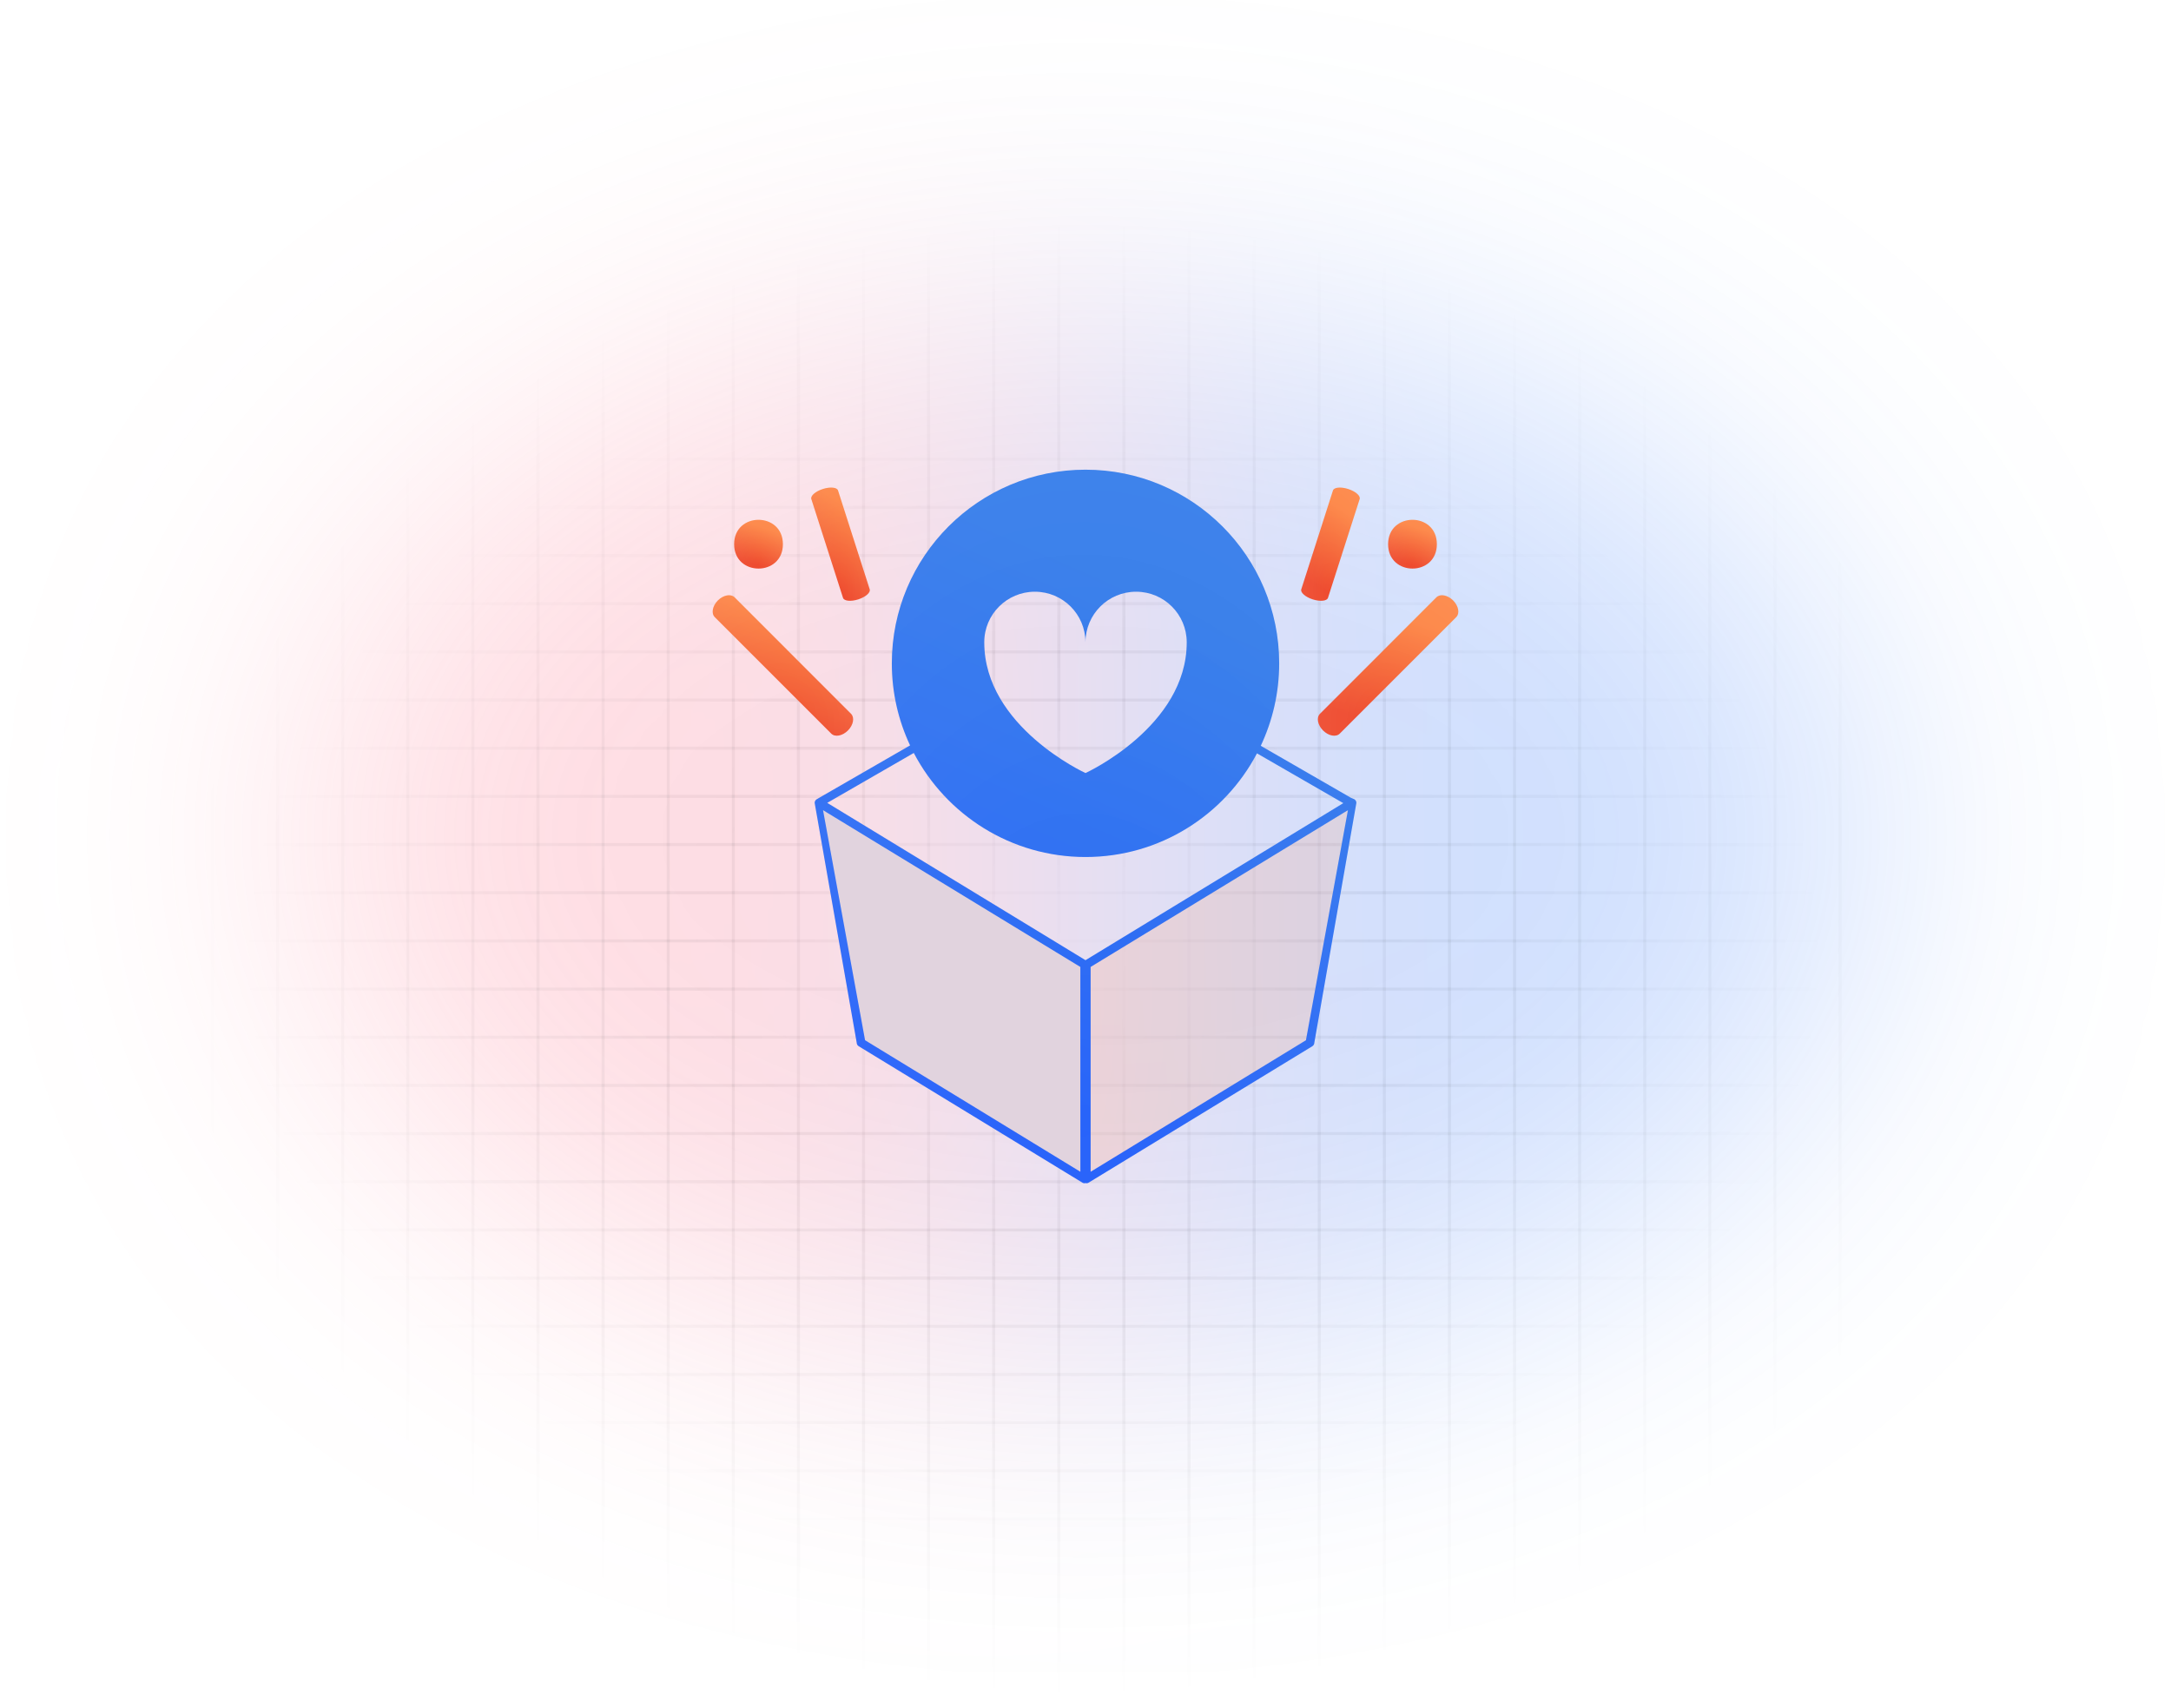
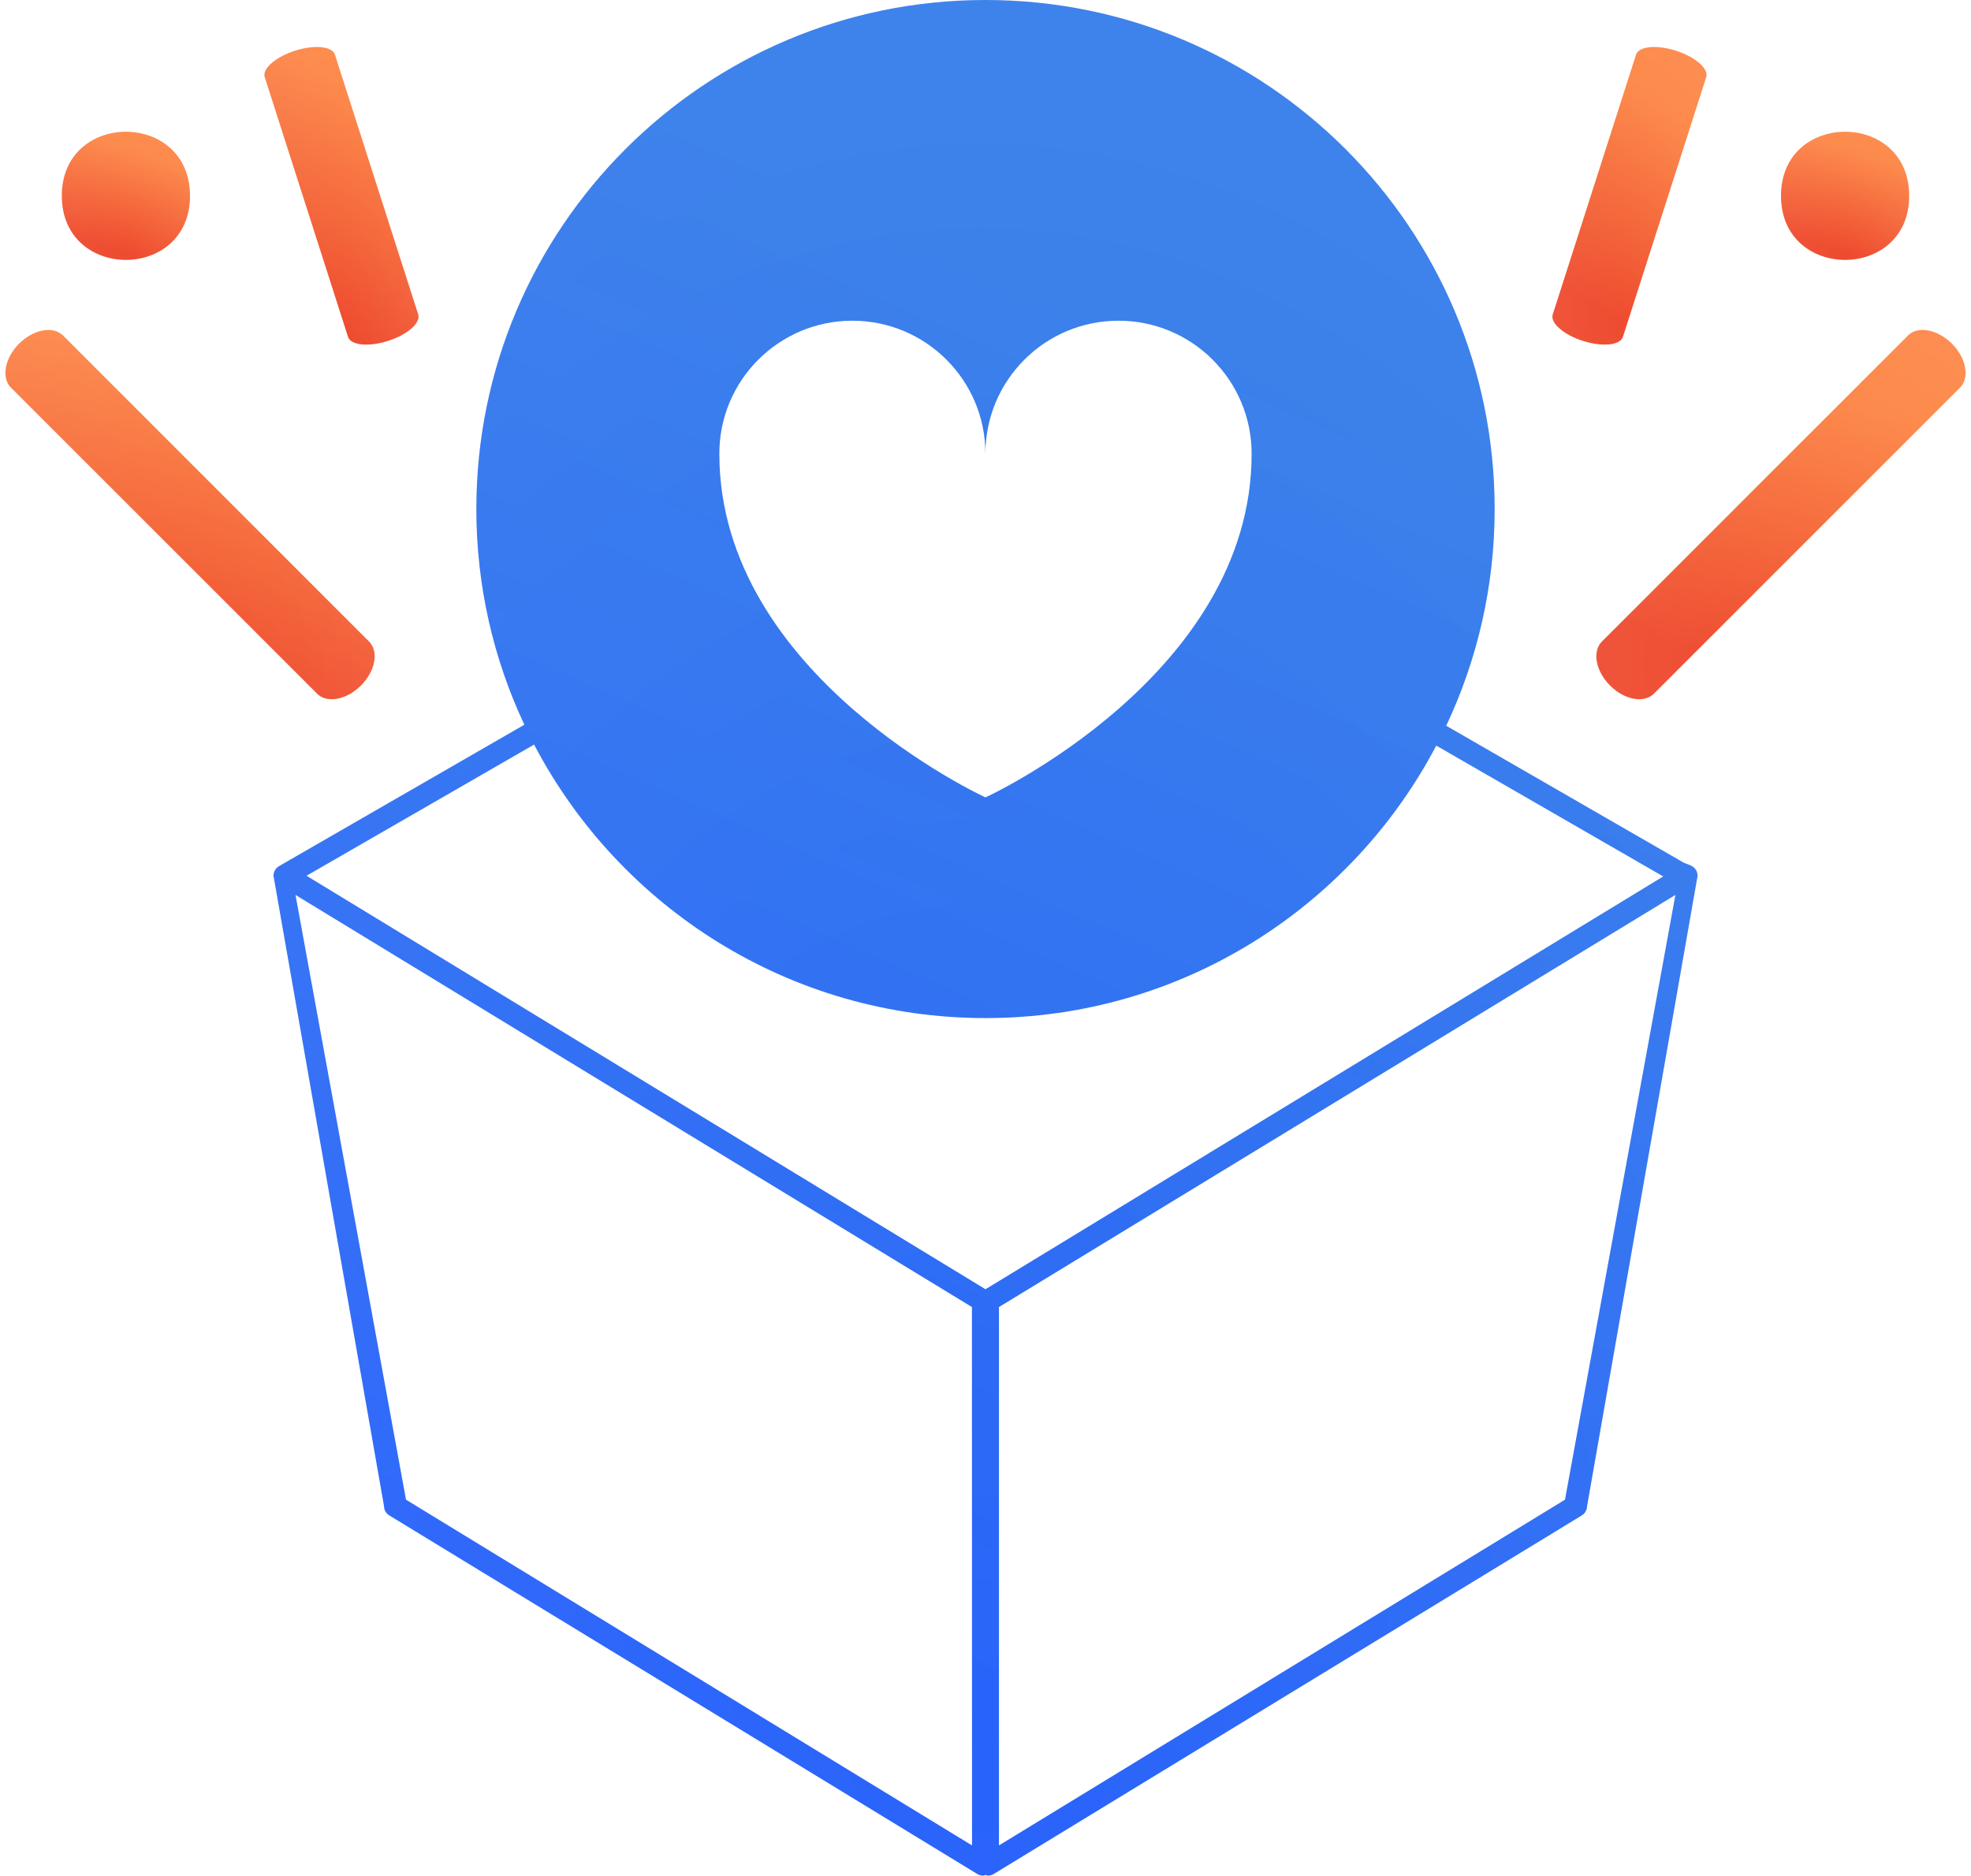
- <svg xmlns="http://www.w3.org/2000/svg" width="721" height="567" viewBox="0 0 721 567" fill="none">
-   <mask id="mask0_60_2273" style="mask-type:alpha" maskUnits="userSpaceOnUse" x="56" y="70" width="609" height="497">
-     <rect x="56" y="70" width="609" height="497" fill="url(#paint0_radial_60_2273)" />
-   </mask>
-   <g mask="url(#mask0_60_2273)">
-     <line x1="70.566" y1="70" x2="70.566" y2="567" stroke="black" stroke-opacity="0.1" />
-     <line x1="92.188" y1="70" x2="92.188" y2="567" stroke="black" stroke-opacity="0.1" />
-     <line x1="113.81" y1="70" x2="113.81" y2="567" stroke="black" stroke-opacity="0.1" />
-     <line x1="135.431" y1="70" x2="135.431" y2="567" stroke="black" stroke-opacity="0.1" />
-     <line x1="157.052" y1="70" x2="157.052" y2="567" stroke="black" stroke-opacity="0.1" />
-     <line x1="178.673" y1="70" x2="178.673" y2="567" stroke="black" stroke-opacity="0.1" />
-     <line x1="200.294" y1="70" x2="200.294" y2="567" stroke="black" stroke-opacity="0.1" />
-     <line x1="221.916" y1="70" x2="221.916" y2="567" stroke="black" stroke-opacity="0.1" />
-     <line x1="243.537" y1="70" x2="243.537" y2="567" stroke="black" stroke-opacity="0.1" />
-     <line x1="265.158" y1="70" x2="265.158" y2="567" stroke="black" stroke-opacity="0.1" />
-     <line x1="286.779" y1="70" x2="286.779" y2="567" stroke="black" stroke-opacity="0.1" />
-     <line x1="308.401" y1="70" x2="308.401" y2="567" stroke="black" stroke-opacity="0.1" />
-     <line x1="330.022" y1="70" x2="330.022" y2="567" stroke="black" stroke-opacity="0.1" />
-     <line x1="351.644" y1="70" x2="351.644" y2="567" stroke="black" stroke-opacity="0.1" />
-     <line x1="373.265" y1="70" x2="373.265" y2="567" stroke="black" stroke-opacity="0.1" />
-     <line x1="394.886" y1="70" x2="394.886" y2="567" stroke="black" stroke-opacity="0.1" />
-     <line x1="416.508" y1="70" x2="416.508" y2="567" stroke="black" stroke-opacity="0.1" />
-     <line x1="438.129" y1="70" x2="438.129" y2="567" stroke="black" stroke-opacity="0.1" />
-     <line x1="459.75" y1="70" x2="459.75" y2="567" stroke="black" stroke-opacity="0.1" />
-     <line x1="481.372" y1="70" x2="481.372" y2="567" stroke="black" stroke-opacity="0.1" />
-     <line x1="502.993" y1="70" x2="502.993" y2="567" stroke="black" stroke-opacity="0.1" />
-     <line x1="524.614" y1="70" x2="524.614" y2="567" stroke="black" stroke-opacity="0.1" />
-     <line x1="546.235" y1="70" x2="546.235" y2="567" stroke="black" stroke-opacity="0.1" />
-     <line x1="567.856" y1="70" x2="567.856" y2="567" stroke="black" stroke-opacity="0.1" />
-     <line x1="589.478" y1="70" x2="589.478" y2="567" stroke="black" stroke-opacity="0.1" />
-     <line x1="611.099" y1="70" x2="611.099" y2="567" stroke="black" stroke-opacity="0.1" />
-   </g>
-   <mask id="mask1_60_2273" style="mask-type:alpha" maskUnits="userSpaceOnUse" x="75" y="117" width="536" height="403">
-     <rect x="75.644" y="520" width="403" height="534.953" transform="rotate(-90 75.6445 520)" fill="url(#paint1_radial_60_2273)" />
-   </mask>
-   <g mask="url(#mask1_60_2273)">
-     <line x1="76" y1="504.5" x2="665" y2="504.5" stroke="black" stroke-opacity="0.1" />
-     <line x1="76" y1="488.5" x2="665" y2="488.5" stroke="black" stroke-opacity="0.1" />
-     <line x1="76" y1="472.5" x2="665" y2="472.5" stroke="black" stroke-opacity="0.1" />
-     <line x1="76" y1="456.5" x2="665" y2="456.5" stroke="black" stroke-opacity="0.1" />
-     <line x1="76" y1="440.5" x2="665" y2="440.5" stroke="black" stroke-opacity="0.1" />
-     <line x1="76" y1="424.5" x2="665" y2="424.5" stroke="black" stroke-opacity="0.1" />
-     <line x1="76" y1="408.5" x2="665" y2="408.5" stroke="black" stroke-opacity="0.1" />
-     <line x1="76" y1="392.5" x2="665" y2="392.5" stroke="black" stroke-opacity="0.1" />
-     <line x1="76" y1="376.5" x2="665" y2="376.5" stroke="black" stroke-opacity="0.1" />
-     <line x1="76" y1="360.5" x2="665" y2="360.5" stroke="black" stroke-opacity="0.1" />
-     <line x1="76" y1="344.5" x2="665" y2="344.5" stroke="black" stroke-opacity="0.1" />
-     <line x1="76" y1="328.5" x2="665" y2="328.5" stroke="black" stroke-opacity="0.1" />
-     <line x1="76" y1="312.5" x2="665" y2="312.5" stroke="black" stroke-opacity="0.1" />
-     <line x1="76" y1="296.5" x2="665" y2="296.5" stroke="black" stroke-opacity="0.1" />
-     <line x1="76" y1="280.5" x2="665" y2="280.5" stroke="black" stroke-opacity="0.1" />
-     <line x1="76" y1="264.5" x2="665" y2="264.5" stroke="black" stroke-opacity="0.1" />
-     <line x1="76" y1="248.5" x2="665" y2="248.5" stroke="black" stroke-opacity="0.1" />
-     <line x1="76" y1="232.5" x2="665" y2="232.5" stroke="black" stroke-opacity="0.1" />
-     <line x1="76" y1="216.5" x2="665" y2="216.5" stroke="black" stroke-opacity="0.1" />
-     <line x1="76" y1="200.5" x2="665" y2="200.5" stroke="black" stroke-opacity="0.1" />
-     <line x1="76" y1="184.5" x2="665" y2="184.5" stroke="black" stroke-opacity="0.1" />
-     <line x1="76" y1="168.5" x2="665" y2="168.5" stroke="black" stroke-opacity="0.1" />
-     <line x1="76" y1="152.5" x2="665" y2="152.5" stroke="black" stroke-opacity="0.1" />
-   </g>
-   <g style="mix-blend-mode:darken" opacity="0.2" filter="url(#filter0_f_60_2273)">
-     <ellipse cx="360.5" cy="277.5" rx="260.5" ry="177.5" fill="url(#paint2_linear_60_2273)" />
-   </g>
-   <path d="M285 345L272 269.5L272.5 267L361 320.5V372L359.5 391.5L285 345Z" fill="#E1D3DE" />
-   <path d="M449 267L435.5 346L360.5 391.5V320.5L449 267Z" fill="#FD8B4D" fill-opacity="0.15" />
-   <path d="M438.367 237.073C437.124 238.316 437.582 240.803 439.403 242.624C441.214 244.434 443.7 244.903 444.944 243.649L483.616 204.976C484.86 203.733 484.402 201.247 482.591 199.425C480.77 197.615 478.294 197.146 477.04 198.389L438.367 237.073Z" fill="url(#paint3_linear_60_2273)" />
-   <path d="M438.367 237.073C437.124 238.316 437.582 240.803 439.403 242.624C441.214 244.434 443.7 244.903 444.944 243.649L483.616 204.976C484.86 203.733 484.402 201.247 482.591 199.425C480.77 197.615 478.294 197.146 477.04 198.389L438.367 237.073Z" fill="url(#paint4_radial_60_2273)" />
-   <path d="M432.16 195.74C431.822 196.798 433.523 198.292 435.977 199.077C438.42 199.862 440.677 199.633 441.026 198.575L451.55 165.749C451.888 164.691 450.187 163.197 447.733 162.412C445.29 161.626 443.022 161.845 442.684 162.902L432.16 195.74Z" fill="url(#paint5_linear_60_2273)" />
-   <path d="M432.16 195.74C431.822 196.798 433.523 198.292 435.977 199.077C438.42 199.862 440.677 199.633 441.026 198.575L451.55 165.749C451.888 164.691 450.187 163.197 447.733 162.412C445.29 161.626 443.022 161.845 442.684 162.902L432.16 195.74Z" fill="url(#paint6_radial_60_2273)" />
-   <path d="M477.191 180.744C477.191 191.541 460.996 191.541 460.996 180.744C460.996 169.948 477.191 169.948 477.191 180.744Z" fill="url(#paint7_linear_60_2273)" />
-   <path d="M477.191 180.744C477.191 191.541 460.996 191.541 460.996 180.744C460.996 169.948 477.191 169.948 477.191 180.744Z" fill="url(#paint8_radial_60_2273)" />
-   <path d="M282.633 237.073C283.876 238.316 283.418 240.803 281.597 242.624C279.787 244.434 277.3 244.903 276.057 243.649L237.384 204.976C236.141 203.733 236.599 201.247 238.409 199.425C240.23 197.615 242.706 197.146 243.96 198.389L282.633 237.073Z" fill="url(#paint9_linear_60_2273)" />
-   <path d="M282.633 237.073C283.876 238.316 283.418 240.803 281.597 242.624C279.787 244.434 277.3 244.903 276.057 243.649L237.384 204.976C236.141 203.733 236.599 201.247 238.409 199.425C240.23 197.615 242.706 197.146 243.96 198.389L282.633 237.073Z" fill="url(#paint10_radial_60_2273)" />
-   <path d="M288.837 195.74C289.175 196.798 287.474 198.292 285.02 199.077C282.577 199.862 280.32 199.633 279.971 198.575L269.447 165.749C269.109 164.691 270.81 163.197 273.264 162.412C275.707 161.626 277.975 161.845 278.313 162.902L288.837 195.74Z" fill="url(#paint11_linear_60_2273)" />
-   <path d="M288.837 195.74C289.175 196.798 287.474 198.292 285.02 199.077C282.577 199.862 280.32 199.633 279.971 198.575L269.447 165.749C269.109 164.691 270.81 163.197 273.264 162.412C275.707 161.626 277.975 161.845 278.313 162.902L288.837 195.74Z" fill="url(#paint12_radial_60_2273)" />
-   <path d="M260.004 180.744C260.004 191.541 243.809 191.541 243.809 180.744C243.809 169.948 260.004 169.948 260.004 180.744Z" fill="url(#paint13_linear_60_2273)" />
-   <path d="M260.004 180.744C260.004 191.541 243.809 191.541 243.809 180.744C243.809 169.948 260.004 169.948 260.004 180.744Z" fill="url(#paint14_radial_60_2273)" />
-   <path d="M449.763 265.449C449.534 265.308 448.814 265.068 448.683 264.991L418.704 247.706C422.619 239.396 424.823 230.115 424.823 220.322C424.823 184.801 396.033 156 360.501 156C324.98 156 296.179 184.79 296.179 220.322C296.179 230.071 298.36 239.298 302.243 247.575L272.035 264.991C271.871 265.079 271.37 265.373 271.25 265.449C270.813 265.7 270.552 266.158 270.552 266.66L284.511 346.292C284.511 346.794 284.773 347.252 285.209 347.503L359.498 392.815C359.716 392.935 359.956 393 360.196 393C360.305 393 360.403 392.945 360.501 392.913C360.61 392.935 360.708 393 360.806 393C361.046 393 361.286 392.935 361.504 392.815L435.804 347.503C436.229 347.252 436.502 346.794 436.502 346.292L450.461 266.66C450.461 266.158 450.199 265.7 449.763 265.449ZM343.684 196.524C352.953 196.524 360.478 204.027 360.489 213.297C360.511 204.027 368.025 196.524 377.306 196.524C386.586 196.524 394.122 204.049 394.122 213.341C394.133 241.379 360.5 256.757 360.5 256.757C360.5 256.757 326.877 241.38 326.877 213.341C326.867 204.049 334.403 196.524 343.684 196.524ZM358.799 389.185L287.291 345.498L273.332 269.082L358.788 321.155L358.799 389.185ZM360.5 318.908L274.726 266.658L303.474 250.082C314.227 270.617 335.723 284.642 360.5 284.642C385.235 284.642 406.686 270.672 417.449 250.213L446.121 266.746L360.5 318.908ZM433.711 345.496L362.203 389.183V321.154L447.659 269.08L433.711 345.496Z" fill="url(#paint15_linear_60_2273)" />
-   <path d="M449.763 265.449C449.534 265.308 448.814 265.068 448.683 264.991L418.704 247.706C422.619 239.396 424.823 230.115 424.823 220.322C424.823 184.801 396.033 156 360.501 156C324.98 156 296.179 184.79 296.179 220.322C296.179 230.071 298.36 239.298 302.243 247.575L272.035 264.991C271.871 265.079 271.37 265.373 271.25 265.449C270.813 265.7 270.552 266.158 270.552 266.66L284.511 346.292C284.511 346.794 284.773 347.252 285.209 347.503L359.498 392.815C359.716 392.935 359.956 393 360.196 393C360.305 393 360.403 392.945 360.501 392.913C360.61 392.935 360.708 393 360.806 393C361.046 393 361.286 392.935 361.504 392.815L435.804 347.503C436.229 347.252 436.502 346.794 436.502 346.292L450.461 266.66C450.461 266.158 450.199 265.7 449.763 265.449ZM343.684 196.524C352.953 196.524 360.478 204.027 360.489 213.297C360.511 204.027 368.025 196.524 377.306 196.524C386.586 196.524 394.122 204.049 394.122 213.341C394.133 241.379 360.5 256.757 360.5 256.757C360.5 256.757 326.877 241.38 326.877 213.341C326.867 204.049 334.403 196.524 343.684 196.524ZM358.799 389.185L287.291 345.498L273.332 269.082L358.788 321.155L358.799 389.185ZM360.5 318.908L274.726 266.658L303.474 250.082C314.227 270.617 335.723 284.642 360.5 284.642C385.235 284.642 406.686 270.672 417.449 250.213L446.121 266.746L360.5 318.908ZM433.711 345.496L362.203 389.183V321.154L447.659 269.08L433.711 345.496Z" fill="url(#paint16_radial_60_2273)" />
+ <svg xmlns="http://www.w3.org/2000/svg" width="249" height="237" viewBox="0 0 249 237" fill="none">
+   <path d="M202.367 81.073C201.124 82.316 201.582 84.802 203.403 86.624C205.213 88.434 207.7 88.903 208.943 87.649L247.616 48.976C248.859 47.733 248.401 45.246 246.591 43.425C244.769 41.615 242.294 41.146 241.04 42.389L202.367 81.073Z" fill="url(#paint0_linear_1907_40676)" />
+   <path d="M202.367 81.073C201.124 82.316 201.582 84.802 203.403 86.624C205.213 88.434 207.7 88.903 208.943 87.649L247.616 48.976C248.859 47.733 248.401 45.246 246.591 43.425C244.769 41.615 242.294 41.146 241.04 42.389L202.367 81.073Z" fill="url(#paint1_radial_1907_40676)" />
+   <path d="M196.16 39.74C195.822 40.798 197.523 42.292 199.977 43.077C202.42 43.862 204.677 43.633 205.026 42.575L215.55 9.748C215.888 8.691 214.187 7.197 211.733 6.411C209.29 5.626 207.022 5.844 206.684 6.902L196.16 39.74Z" fill="url(#paint2_linear_1907_40676)" />
+   <path d="M196.16 39.74C195.822 40.798 197.523 42.292 199.977 43.077C202.42 43.862 204.677 43.633 205.026 42.575L215.55 9.748C215.888 8.691 214.187 7.197 211.733 6.411C209.29 5.626 207.022 5.844 206.684 6.902L196.16 39.74Z" fill="url(#paint3_radial_1907_40676)" />
+   <path d="M241.191 24.744C241.191 35.541 224.996 35.541 224.996 24.744C224.996 13.948 241.191 13.948 241.191 24.744Z" fill="url(#paint4_linear_1907_40676)" />
+   <path d="M241.191 24.744C241.191 35.541 224.996 35.541 224.996 24.744C224.996 13.948 241.191 13.948 241.191 24.744Z" fill="url(#paint5_radial_1907_40676)" />
+   <path d="M46.632 81.073C47.875 82.316 47.417 84.802 45.596 86.624C43.786 88.434 41.299 88.903 40.056 87.649L1.383 48.976C0.14 47.733 0.598 45.246 2.408 43.425C4.229 41.615 6.705 41.146 7.959 42.389L46.632 81.073Z" fill="url(#paint6_linear_1907_40676)" />
+   <path d="M46.632 81.073C47.875 82.316 47.417 84.802 45.596 86.624C43.786 88.434 41.299 88.903 40.056 87.649L1.383 48.976C0.14 47.733 0.598 45.246 2.408 43.425C4.229 41.615 6.705 41.146 7.959 42.389L46.632 81.073Z" fill="url(#paint7_radial_1907_40676)" />
+   <path d="M52.835 39.74C53.173 40.798 51.472 42.292 49.018 43.077C46.575 43.862 44.318 43.633 43.969 42.575L33.445 9.748C33.107 8.691 34.808 7.197 37.262 6.411C39.705 5.626 41.973 5.844 42.312 6.902L52.835 39.74Z" fill="url(#paint8_linear_1907_40676)" />
+   <path d="M52.835 39.74C53.173 40.798 51.472 42.292 49.018 43.077C46.575 43.862 44.318 43.633 43.969 42.575L33.445 9.748C33.107 8.691 34.808 7.197 37.262 6.411C39.705 5.626 41.973 5.844 42.312 6.902L52.835 39.74Z" fill="url(#paint9_radial_1907_40676)" />
+   <path d="M24.004 24.744C24.004 35.541 7.809 35.541 7.809 24.744C7.809 13.948 24.004 13.948 24.004 24.744Z" fill="url(#paint10_linear_1907_40676)" />
+   <path d="M24.004 24.744C24.004 35.541 7.809 35.541 7.809 24.744C7.809 13.948 24.004 13.948 24.004 24.744Z" fill="url(#paint11_radial_1907_40676)" />
+   <path d="M213.762 109.449C213.533 109.308 212.813 109.068 212.682 108.991L182.703 91.706C186.619 83.396 188.822 74.115 188.822 64.322C188.822 28.801 160.032 0 124.5 0C88.979 0 60.178 28.79 60.178 64.322C60.178 74.071 62.359 83.298 66.242 91.575L36.034 108.991C35.87 109.079 35.369 109.373 35.249 109.449C34.812 109.7 34.551 110.158 34.551 110.66L48.51 190.292C48.51 190.794 48.772 191.252 49.208 191.503L123.497 236.815C123.715 236.935 123.955 237 124.195 237C124.304 237 124.402 236.945 124.5 236.913C124.609 236.935 124.707 237 124.805 237C125.045 237 125.285 236.935 125.503 236.815L199.803 191.503C200.228 191.252 200.501 190.794 200.501 190.292L214.46 110.66C214.46 110.158 214.198 109.7 213.762 109.449ZM107.683 40.524C116.952 40.524 124.477 48.027 124.488 57.297C124.51 48.027 132.024 40.524 141.305 40.524C150.585 40.524 158.121 48.049 158.121 57.34C158.132 85.379 124.499 100.757 124.499 100.757C124.499 100.757 90.876 85.38 90.876 57.34C90.866 48.049 98.402 40.524 107.683 40.524ZM122.798 233.185L51.29 189.498L37.331 113.082L122.787 165.155L122.798 233.185ZM124.499 162.908L38.725 110.658L67.473 94.082C78.226 114.617 99.722 128.642 124.499 128.642C149.234 128.642 170.685 114.672 181.448 94.213L210.12 110.746L124.499 162.908ZM197.71 189.496L126.202 233.183V165.154L211.658 113.08L197.71 189.496Z" fill="url(#paint12_linear_1907_40676)" />
+   <path d="M213.762 109.449C213.533 109.308 212.813 109.068 212.682 108.991L182.703 91.706C186.619 83.396 188.822 74.115 188.822 64.322C188.822 28.801 160.032 0 124.5 0C88.979 0 60.178 28.79 60.178 64.322C60.178 74.071 62.359 83.298 66.242 91.575L36.034 108.991C35.87 109.079 35.369 109.373 35.249 109.449C34.812 109.7 34.551 110.158 34.551 110.66L48.51 190.292C48.51 190.794 48.772 191.252 49.208 191.503L123.497 236.815C123.715 236.935 123.955 237 124.195 237C124.304 237 124.402 236.945 124.5 236.913C124.609 236.935 124.707 237 124.805 237C125.045 237 125.285 236.935 125.503 236.815L199.803 191.503C200.228 191.252 200.501 190.794 200.501 190.292L214.46 110.66C214.46 110.158 214.198 109.7 213.762 109.449ZM107.683 40.524C116.952 40.524 124.477 48.027 124.488 57.297C124.51 48.027 132.024 40.524 141.305 40.524C150.585 40.524 158.121 48.049 158.121 57.34C158.132 85.379 124.499 100.757 124.499 100.757C124.499 100.757 90.876 85.38 90.876 57.34C90.866 48.049 98.402 40.524 107.683 40.524ZM122.798 233.185L51.29 189.498L37.331 113.082L122.787 165.155L122.798 233.185ZM124.499 162.908L38.725 110.658L67.473 94.082C78.226 114.617 99.722 128.642 124.499 128.642C149.234 128.642 170.685 114.672 181.448 94.213L210.12 110.746L124.499 162.908ZM197.71 189.496L126.202 233.183V165.154L211.658 113.08L197.71 189.496Z" fill="url(#paint13_radial_1907_40676)" />
  <defs>
-     <filter id="filter0_f_60_2273" x="0" y="0" width="721" height="555" filterUnits="userSpaceOnUse" color-interpolation-filters="sRGB">
-       <feFlood flood-opacity="0" result="BackgroundImageFix" />
-       <feBlend mode="normal" in="SourceGraphic" in2="BackgroundImageFix" result="shape" />
-       <feGaussianBlur stdDeviation="50" result="effect1_foregroundBlur_60_2273" />
-     </filter>
-     <radialGradient id="paint0_radial_60_2273" cx="0" cy="0" r="1" gradientUnits="userSpaceOnUse" gradientTransform="translate(360.5 318.5) rotate(90) scale(248.5 304.5)">
-       <stop stop-color="#D9D9D9" stop-opacity="0" />
-       <stop offset="0.42" stop-color="#D9D9D9" stop-opacity="0.58" />
-       <stop offset="1" stop-color="#D9D9D9" stop-opacity="0" />
-     </radialGradient>
-     <radialGradient id="paint1_radial_60_2273" cx="0" cy="0" r="1" gradientUnits="userSpaceOnUse" gradientTransform="translate(277.145 787.476) rotate(90) scale(267.476 201.5)">
-       <stop stop-color="#D9D9D9" stop-opacity="0" />
-       <stop offset="0.42" stop-color="#D9D9D9" stop-opacity="0.58" />
-       <stop offset="1" stop-color="#D9D9D9" stop-opacity="0" />
-     </radialGradient>
-     <linearGradient id="paint2_linear_60_2273" x1="442.92" y1="196.553" x2="272.451" y2="197.343" gradientUnits="userSpaceOnUse">
-       <stop stop-color="#1663FA" />
-       <stop offset="1" stop-color="#FE5674" />
-     </linearGradient>
-     <linearGradient id="paint3_linear_60_2273" x1="461.139" y1="202.826" x2="449.119" y2="239.01" gradientUnits="userSpaceOnUse">
+     <linearGradient id="paint0_linear_1907_40676" x1="225.139" y1="46.826" x2="213.119" y2="83.01" gradientUnits="userSpaceOnUse">
      <stop offset="0.019" stop-color="#FD8240" />
      <stop offset="0.972" stop-color="#EE4B2F" />
    </linearGradient>
-     <radialGradient id="paint4_radial_60_2273" cx="0" cy="0" r="1" gradientUnits="userSpaceOnUse" gradientTransform="translate(460.845 240.154) rotate(-90.1046) scale(53.6592 45.8256)">
+     <radialGradient id="paint1_radial_1907_40676" cx="0" cy="0" r="1" gradientUnits="userSpaceOnUse" gradientTransform="translate(224.845 84.1538) rotate(-90.1046) scale(53.6592 45.8256)">
      <stop stop-color="white" stop-opacity="0" />
      <stop offset="1" stop-color="white" stop-opacity="0.1" />
    </radialGradient>
-     <linearGradient id="paint5_linear_60_2273" x1="441.917" y1="166.077" x2="427.204" y2="189.022" gradientUnits="userSpaceOnUse">
+     <linearGradient id="paint2_linear_1907_40676" x1="205.917" y1="10.077" x2="191.204" y2="33.022" gradientUnits="userSpaceOnUse">
      <stop offset="0.019" stop-color="#FD8240" />
      <stop offset="0.972" stop-color="#EE4B2F" />
    </linearGradient>
-     <radialGradient id="paint6_radial_60_2273" cx="0" cy="0" r="1" gradientUnits="userSpaceOnUse" gradientTransform="translate(441.794 196.16) rotate(-90.0542) scale(43.2446 19.1328)">
+     <radialGradient id="paint3_radial_1907_40676" cx="0" cy="0" r="1" gradientUnits="userSpaceOnUse" gradientTransform="translate(205.794 40.1598) rotate(-90.0542) scale(43.2446 19.1328)">
      <stop stop-color="white" stop-opacity="0" />
      <stop offset="1" stop-color="white" stop-opacity="0.1" />
    </radialGradient>
-     <linearGradient id="paint7_linear_60_2273" x1="469.144" y1="174.428" x2="464.973" y2="186.988" gradientUnits="userSpaceOnUse">
+     <linearGradient id="paint4_linear_1907_40676" x1="233.145" y1="18.428" x2="228.974" y2="30.988" gradientUnits="userSpaceOnUse">
      <stop offset="0.019" stop-color="#FD8240" />
      <stop offset="0.972" stop-color="#EE4B2F" />
    </linearGradient>
-     <radialGradient id="paint8_radial_60_2273" cx="0" cy="0" r="1" gradientUnits="userSpaceOnUse" gradientTransform="translate(469.042 187.384) rotate(-90.1047) scale(18.6243 15.9097)">
+     <radialGradient id="paint5_radial_1907_40676" cx="0" cy="0" r="1" gradientUnits="userSpaceOnUse" gradientTransform="translate(233.043 31.3844) rotate(-90.1047) scale(18.6243 15.9097)">
      <stop stop-color="white" stop-opacity="0" />
      <stop offset="1" stop-color="white" stop-opacity="0.1" />
    </radialGradient>
-     <linearGradient id="paint9_linear_60_2273" x1="260.155" y1="202.826" x2="248.136" y2="239.01" gradientUnits="userSpaceOnUse">
+     <linearGradient id="paint6_linear_1907_40676" x1="24.154" y1="46.826" x2="12.135" y2="83.01" gradientUnits="userSpaceOnUse">
      <stop offset="0.019" stop-color="#FD8240" />
      <stop offset="0.972" stop-color="#EE4B2F" />
    </linearGradient>
-     <radialGradient id="paint10_radial_60_2273" cx="0" cy="0" r="1" gradientUnits="userSpaceOnUse" gradientTransform="translate(259.861 240.154) rotate(-90.1046) scale(53.6592 45.8256)">
+     <radialGradient id="paint7_radial_1907_40676" cx="0" cy="0" r="1" gradientUnits="userSpaceOnUse" gradientTransform="translate(23.8603 84.1538) rotate(-90.1046) scale(53.6592 45.8256)">
      <stop stop-color="white" stop-opacity="0" />
      <stop offset="1" stop-color="white" stop-opacity="0.1" />
    </radialGradient>
-     <linearGradient id="paint11_linear_60_2273" x1="279.204" y1="166.077" x2="264.491" y2="189.022" gradientUnits="userSpaceOnUse">
+     <linearGradient id="paint8_linear_1907_40676" x1="43.202" y1="10.077" x2="28.489" y2="33.022" gradientUnits="userSpaceOnUse">
      <stop offset="0.019" stop-color="#FD8240" />
      <stop offset="0.972" stop-color="#EE4B2F" />
    </linearGradient>
-     <radialGradient id="paint12_radial_60_2273" cx="0" cy="0" r="1" gradientUnits="userSpaceOnUse" gradientTransform="translate(279.081 196.16) rotate(-90.0542) scale(43.2446 19.1328)">
+     <radialGradient id="paint9_radial_1907_40676" cx="0" cy="0" r="1" gradientUnits="userSpaceOnUse" gradientTransform="translate(43.0789 40.1598) rotate(-90.0542) scale(43.2446 19.1328)">
      <stop stop-color="white" stop-opacity="0" />
      <stop offset="1" stop-color="white" stop-opacity="0.1" />
    </radialGradient>
-     <linearGradient id="paint13_linear_60_2273" x1="251.957" y1="174.428" x2="247.786" y2="186.988" gradientUnits="userSpaceOnUse">
+     <linearGradient id="paint10_linear_1907_40676" x1="15.957" y1="18.428" x2="11.786" y2="30.988" gradientUnits="userSpaceOnUse">
      <stop offset="0.019" stop-color="#FD8240" />
      <stop offset="0.972" stop-color="#EE4B2F" />
    </linearGradient>
-     <radialGradient id="paint14_radial_60_2273" cx="0" cy="0" r="1" gradientUnits="userSpaceOnUse" gradientTransform="translate(251.855 187.384) rotate(-90.1047) scale(18.6243 15.9097)">
+     <radialGradient id="paint11_radial_1907_40676" cx="0" cy="0" r="1" gradientUnits="userSpaceOnUse" gradientTransform="translate(15.8551 31.3844) rotate(-90.1047) scale(18.6243 15.9097)">
      <stop stop-color="white" stop-opacity="0" />
      <stop offset="1" stop-color="white" stop-opacity="0.1" />
    </radialGradient>
-     <linearGradient id="paint15_linear_60_2273" x1="361.073" y1="182.07" x2="286.14" y2="353.356" gradientUnits="userSpaceOnUse">
+     <linearGradient id="paint12_linear_1907_40676" x1="125.073" y1="26.07" x2="50.139" y2="197.356" gradientUnits="userSpaceOnUse">
      <stop offset="0.019" stop-color="#2E78E9" />
      <stop offset="0.972" stop-color="#2863FA" />
    </linearGradient>
-     <radialGradient id="paint16_radial_60_2273" cx="0" cy="0" r="1" gradientUnits="userSpaceOnUse" gradientTransform="translate(359.94 371.67) rotate(-90.0795) scale(272.55 176.741)">
+     <radialGradient id="paint13_radial_1907_40676" cx="0" cy="0" r="1" gradientUnits="userSpaceOnUse" gradientTransform="translate(123.939 215.67) rotate(-90.0795) scale(272.55 176.741)">
      <stop stop-color="white" stop-opacity="0" />
      <stop offset="1" stop-color="white" stop-opacity="0.1" />
    </radialGradient>
  </defs>
</svg>
